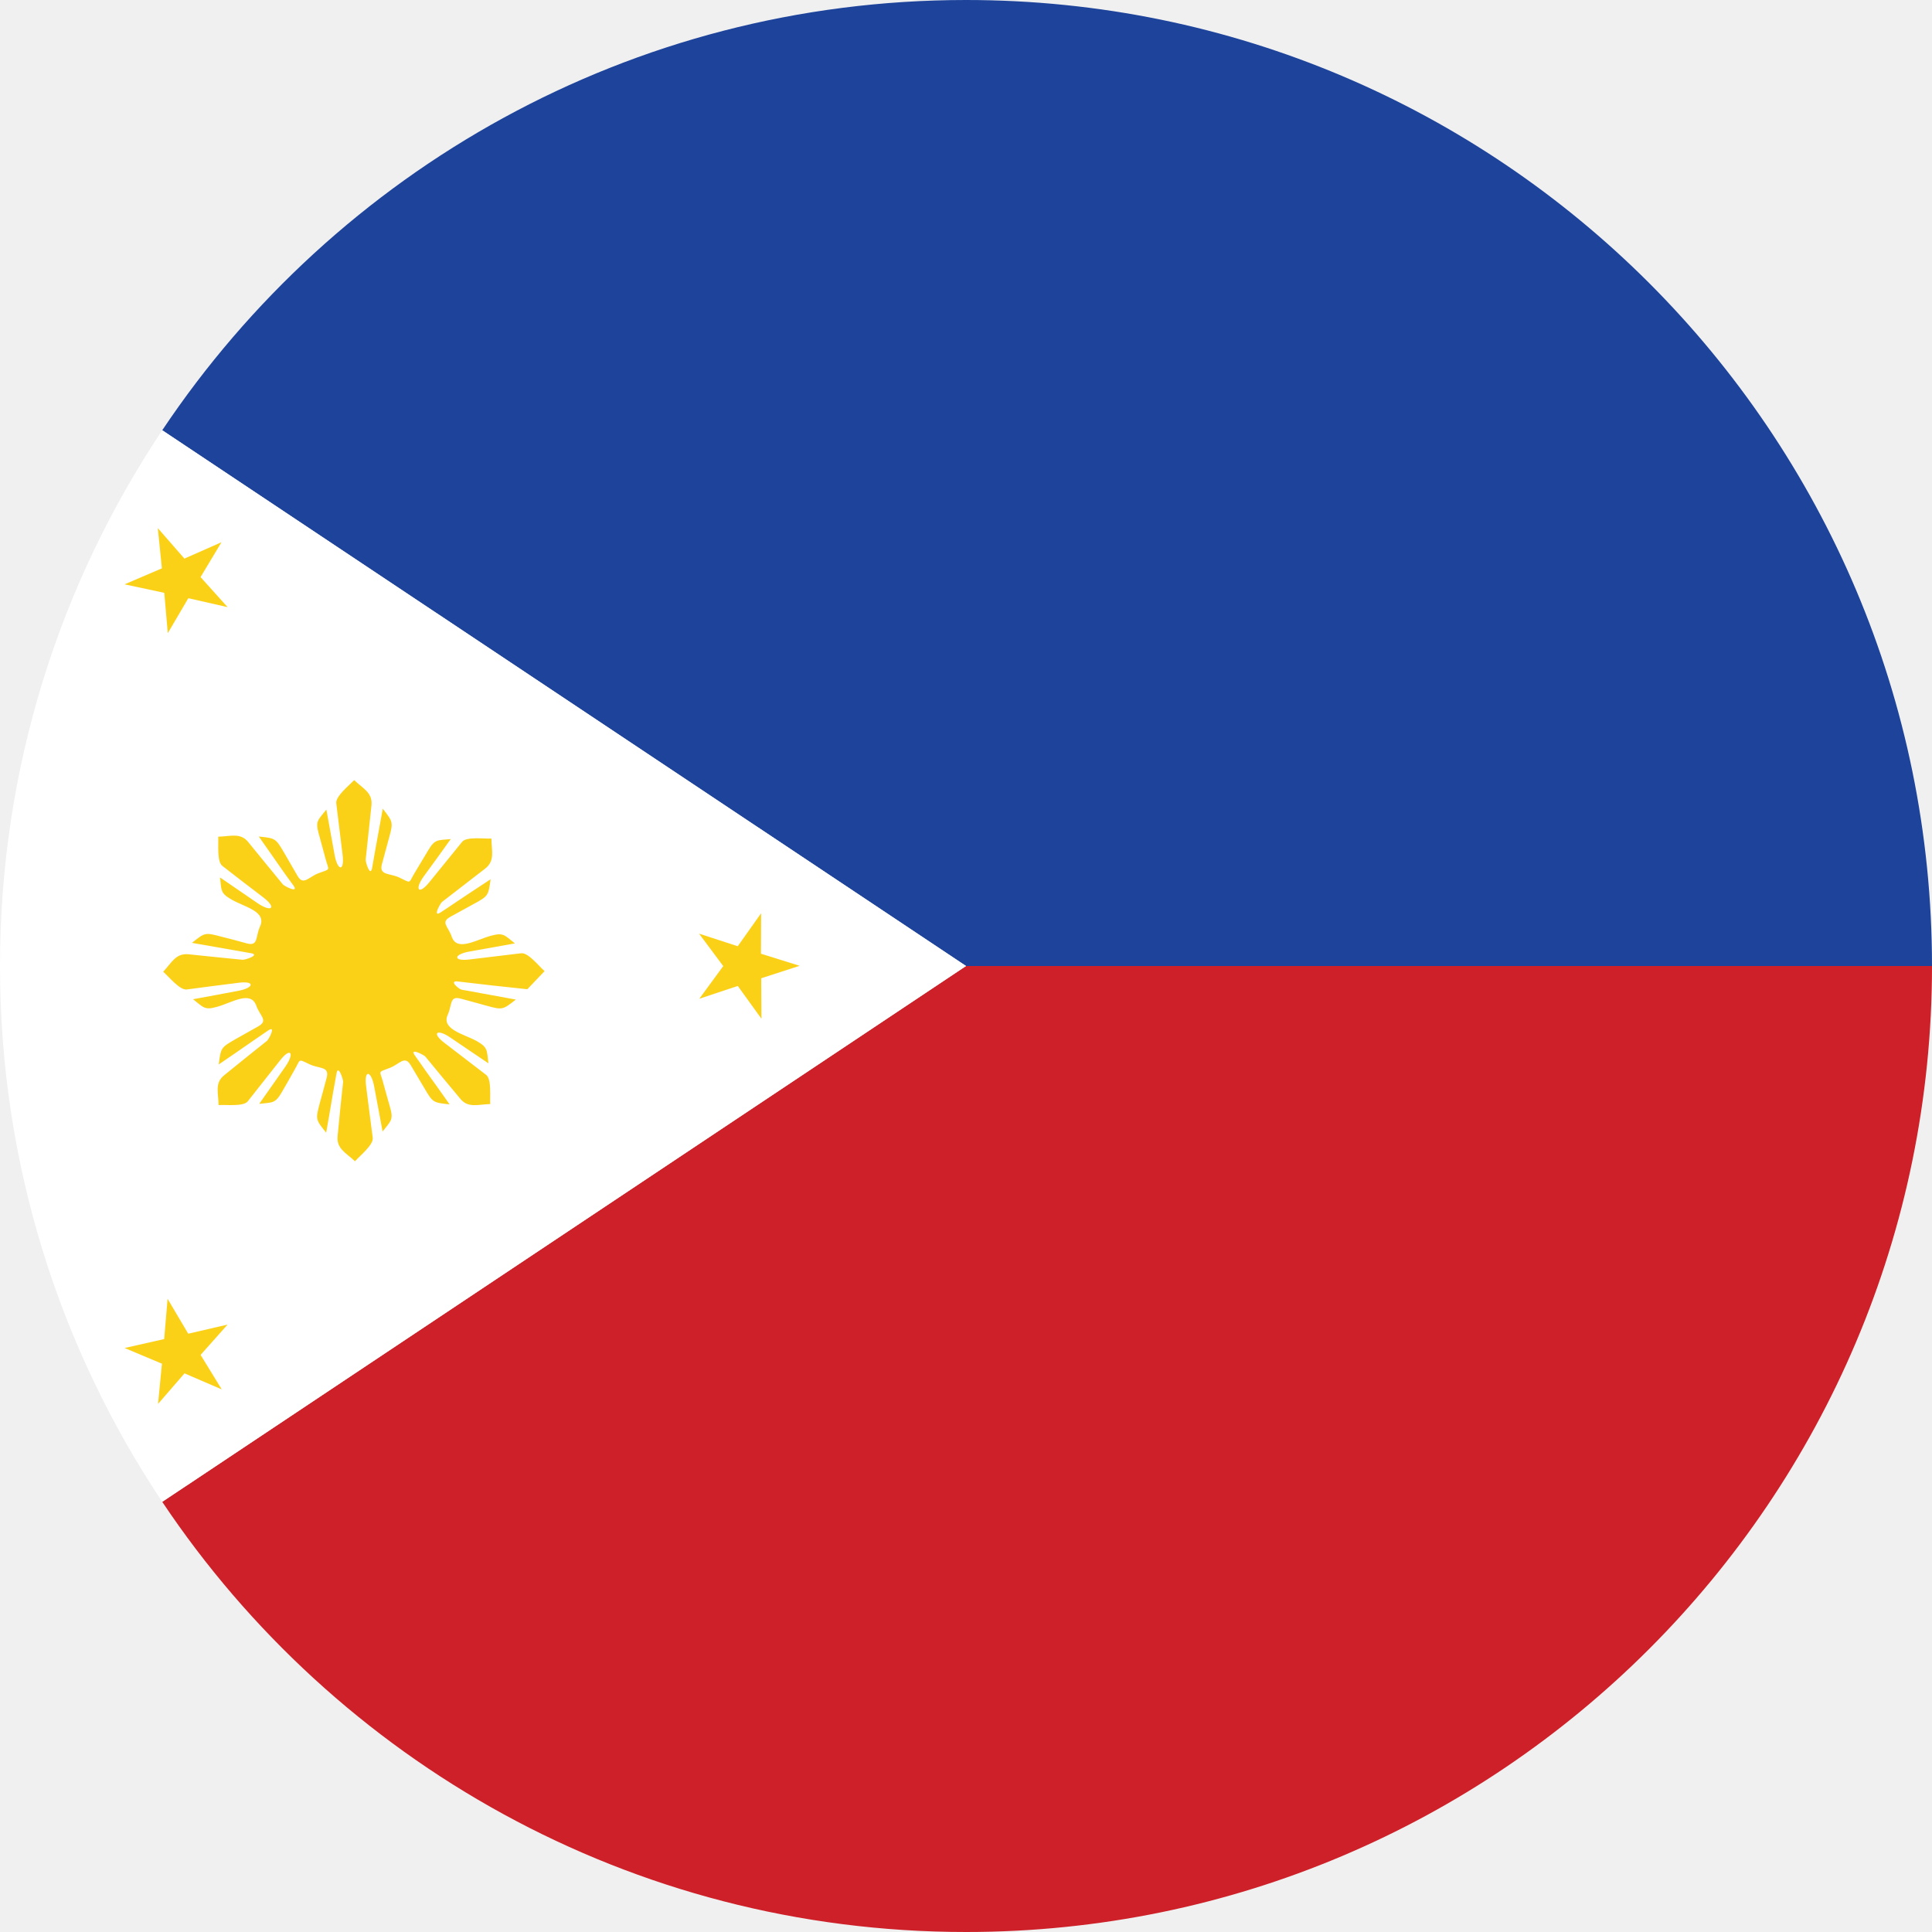
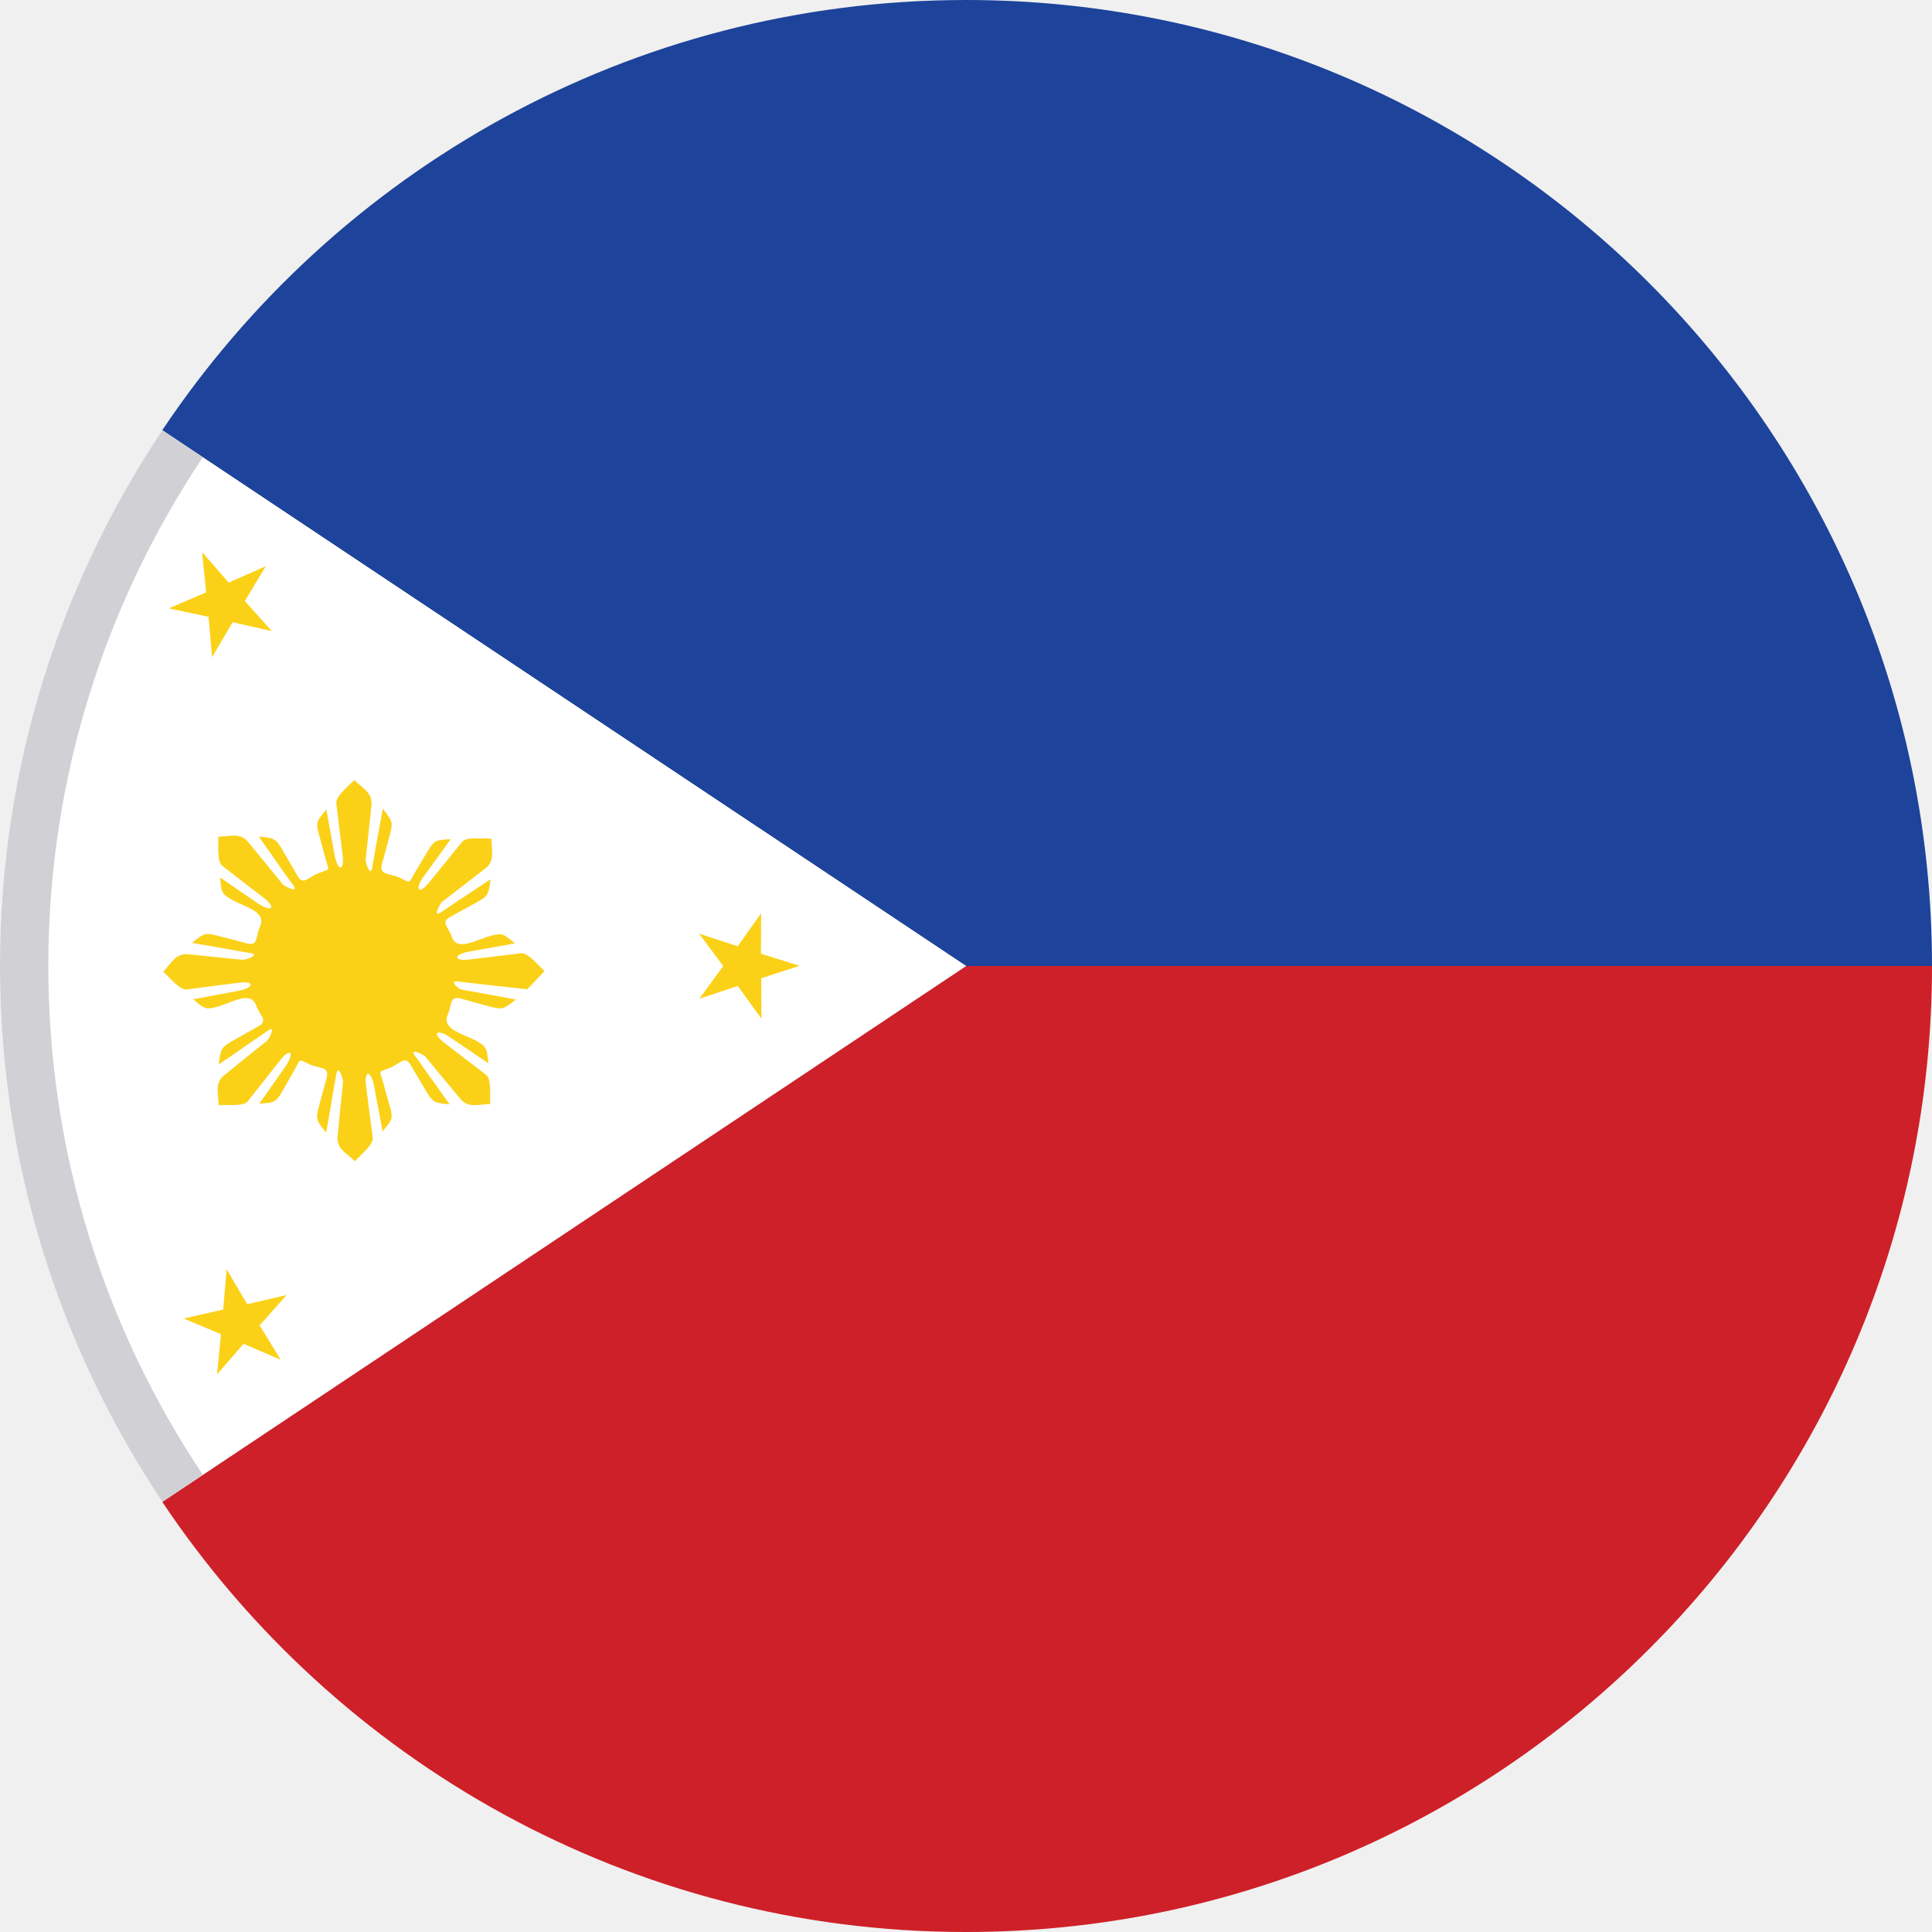
- <svg xmlns="http://www.w3.org/2000/svg" version="1.0" id="Layer_1" x="0px" y="0px" width="40px" height="40px" viewBox="0 0 40 40" enable-background="new 0 0 40 40" xml:space="preserve">
+ <svg xmlns="http://www.w3.org/2000/svg" version="1.1" id="Layer_1" x="0px" y="0px" width="40px" height="40px" viewBox="0 0 40 40" enable-background="new 0 0 40 40" xml:space="preserve">
  <g>
    <g>
      <path fill="#1D439B" d="M40,20C40,8.955,31.045,0,20.001,0C13.06,0,6.949,3.538,3.359,8.908L20.001,20H40z" />
      <path fill="#CE2028" d="M40,20H20.001L3.359,31.094C6.949,36.463,13.06,40,20.001,40C31.045,40,40,31.045,40,20z" />
      <path fill="#FFFFFF" d="M3.359,8.908C1.24,12.082,0,15.896,0,20c0,4.105,1.24,7.918,3.359,11.094L20.001,20L3.359,8.908z" />
      <g>
-         <path id="_x3C_Path_x3E__207_" fill="#FBD118" d="M4.591,28.766l-0.771-0.332l-0.548,0.633l0.081-0.833l-0.773-0.325l0.819-0.185     l0.071-0.833l0.427,0.722l0.815-0.189l-0.559,0.628L4.591,28.766z" />
-         <path fill="#FBD118" d="M10.918,20.481c0.12-0.124,0.239-0.249,0.357-0.375c-0.11-0.093-0.338-0.388-0.484-0.37     c-0.356,0.044-0.712,0.085-1.064,0.128c-0.361,0.045-0.336-0.108,0-0.165c0.312-0.056,0.621-0.112,0.934-0.167     c-0.221-0.174-0.237-0.228-0.494-0.159c-0.3,0.079-0.705,0.339-0.814,0.021c-0.071-0.21-0.237-0.297-0.032-0.411     c0.163-0.089,0.325-0.178,0.485-0.266c0.306-0.167,0.303-0.171,0.352-0.513c-0.238,0.157-0.479,0.313-0.717,0.474     c-0.107,0.072-0.211,0.144-0.318,0.212c-0.176,0.117-0.007-0.186,0.027-0.215c0.298-0.232,0.598-0.461,0.894-0.691     c0.208-0.161,0.134-0.364,0.13-0.623c-0.143,0.009-0.514-0.045-0.605,0.067c-0.228,0.28-0.452,0.558-0.679,0.836     c-0.226,0.279-0.313,0.15-0.115-0.122c0.188-0.256,0.374-0.513,0.557-0.77c-0.276,0.027-0.327-0.002-0.466,0.232     c-0.096,0.159-0.191,0.318-0.286,0.477c-0.125,0.207-0.057,0.212-0.305,0.091c-0.203-0.1-0.435-0.04-0.367-0.284     c0.05-0.18,0.099-0.359,0.146-0.537c0.089-0.33,0.086-0.331-0.129-0.608c-0.051,0.283-0.104,0.564-0.154,0.847     c-0.023,0.127-0.044,0.252-0.067,0.382c-0.039,0.2-0.14-0.132-0.133-0.177c0.039-0.375,0.079-0.75,0.12-1.123     c0.026-0.259-0.173-0.345-0.359-0.521c-0.097,0.106-0.388,0.334-0.37,0.48c0.043,0.356,0.088,0.711,0.131,1.068     c0.042,0.361-0.107,0.331-0.166-0.003c-0.058-0.311-0.114-0.622-0.17-0.935c-0.176,0.221-0.23,0.237-0.159,0.497     c0.049,0.181,0.1,0.36,0.146,0.537c0.063,0.233,0.114,0.189-0.144,0.282c-0.211,0.077-0.318,0.269-0.44,0.057     c-0.093-0.16-0.186-0.32-0.278-0.48c-0.176-0.299-0.178-0.299-0.524-0.335c0.163,0.234,0.332,0.47,0.495,0.707     c0.074,0.102,0.146,0.207,0.225,0.311c0.113,0.167-0.19,0.01-0.222-0.027c-0.237-0.29-0.479-0.582-0.715-0.874     c-0.161-0.202-0.366-0.12-0.623-0.113c0.01,0.142-0.032,0.515,0.085,0.604c0.283,0.221,0.564,0.437,0.85,0.654     c0.289,0.223,0.162,0.31-0.119,0.119c-0.259-0.179-0.521-0.359-0.779-0.534c0.032,0.273,0.005,0.325,0.242,0.46     c0.278,0.159,0.734,0.244,0.584,0.562c-0.093,0.203-0.029,0.407-0.267,0.345c-0.179-0.05-0.358-0.098-0.537-0.142     c-0.334-0.088-0.334-0.085-0.603,0.13c0.278,0.05,0.563,0.099,0.847,0.148c0.127,0.022,0.252,0.045,0.374,0.066     c0.204,0.034-0.123,0.141-0.171,0.136c-0.372-0.037-0.75-0.074-1.121-0.114c-0.264-0.025-0.347,0.172-0.524,0.362     c0.109,0.093,0.342,0.386,0.488,0.367c0.352-0.047,0.71-0.094,1.068-0.138c0.353-0.047,0.328,0.105-0.002,0.166     c-0.314,0.06-0.625,0.117-0.936,0.174c0.22,0.173,0.237,0.23,0.498,0.157c0.308-0.085,0.696-0.348,0.812-0.021     c0.073,0.209,0.254,0.303,0.044,0.423c-0.159,0.089-0.318,0.18-0.481,0.271c-0.298,0.172-0.296,0.174-0.342,0.521     c0.237-0.163,0.476-0.325,0.71-0.489c0.104-0.07,0.211-0.143,0.315-0.216c0.173-0.116,0.01,0.188-0.026,0.216     c-0.296,0.234-0.589,0.471-0.882,0.709c-0.205,0.161-0.124,0.363-0.119,0.621c0.146-0.013,0.515,0.037,0.604-0.079     c0.221-0.28,0.442-0.562,0.667-0.845c0.222-0.284,0.306-0.156,0.114,0.123c-0.183,0.258-0.363,0.516-0.544,0.775     c0.278-0.031,0.329-0.005,0.466-0.239c0.093-0.161,0.184-0.319,0.273-0.479c0.12-0.208,0.057-0.218,0.299-0.103     c0.205,0.1,0.422,0.037,0.358,0.281c-0.046,0.176-0.095,0.354-0.144,0.531c-0.088,0.334-0.083,0.336,0.134,0.606     c0.051-0.282,0.098-0.565,0.146-0.849c0.022-0.123,0.047-0.252,0.068-0.376c0.036-0.201,0.14,0.126,0.137,0.173     c-0.042,0.375-0.078,0.748-0.114,1.122c-0.027,0.261,0.173,0.347,0.36,0.522c0.093-0.108,0.386-0.34,0.367-0.486     c-0.045-0.354-0.093-0.711-0.137-1.067c-0.047-0.354,0.104-0.329,0.166,0c0.058,0.315,0.119,0.625,0.175,0.937     c0.172-0.223,0.229-0.238,0.156-0.498c-0.053-0.179-0.1-0.357-0.15-0.536c-0.062-0.23-0.113-0.187,0.139-0.282     c0.21-0.078,0.311-0.271,0.438-0.057c0.095,0.16,0.188,0.32,0.283,0.477c0.175,0.298,0.18,0.297,0.521,0.334     c-0.163-0.233-0.329-0.466-0.498-0.699c-0.073-0.105-0.146-0.211-0.222-0.315c-0.12-0.169,0.188-0.011,0.218,0.024     c0.241,0.293,0.479,0.582,0.722,0.871c0.164,0.203,0.366,0.119,0.623,0.112c-0.012-0.144,0.031-0.513-0.085-0.603     c-0.289-0.22-0.572-0.438-0.855-0.656c-0.292-0.218-0.16-0.306,0.113-0.117c0.264,0.179,0.527,0.355,0.788,0.533     c-0.034-0.275-0.007-0.326-0.244-0.462c-0.271-0.147-0.739-0.243-0.596-0.548c0.091-0.202,0.032-0.393,0.267-0.329     c0.178,0.047,0.355,0.097,0.534,0.146c0.332,0.09,0.332,0.088,0.607-0.127c-0.246-0.046-0.487-0.09-0.734-0.134     c-0.13-0.024-0.259-0.049-0.391-0.071c-0.052-0.01-0.271-0.191-0.08-0.17C9.956,20.378,10.435,20.431,10.918,20.481z" />
+         <path id="_x3C_Path_x3E__207_" fill="#FBD118" d="M5.813,28.154l-0.771-0.332l-0.548,0.633l0.081-0.832l-0.773-0.325l0.819-0.185     l0.071-0.834l0.427,0.723l0.815-0.189L5.375,27.44L5.813,28.154z" />
+         <path fill="#FBD118" d="M10.918,20.481c0.12-0.124,0.239-0.249,0.357-0.375c-0.11-0.093-0.338-0.388-0.484-0.37     c-0.356,0.044-0.712,0.085-1.064,0.128c-0.361,0.045-0.336-0.108,0-0.165c0.312-0.056,0.621-0.112,0.934-0.167     c-0.221-0.174-0.237-0.229-0.494-0.159c-0.3,0.079-0.705,0.339-0.814,0.021c-0.071-0.21-0.237-0.297-0.032-0.411     c0.163-0.089,0.325-0.178,0.485-0.266c0.306-0.167,0.303-0.171,0.352-0.513c-0.238,0.157-0.479,0.313-0.717,0.474     C9.334,18.75,9.23,18.822,9.123,18.89c-0.176,0.117-0.007-0.186,0.027-0.215c0.298-0.232,0.598-0.461,0.894-0.691     c0.208-0.161,0.134-0.364,0.13-0.623c-0.143,0.009-0.514-0.045-0.605,0.067c-0.228,0.28-0.452,0.558-0.679,0.836     c-0.226,0.279-0.313,0.15-0.115-0.122c0.188-0.256,0.374-0.513,0.557-0.77c-0.276,0.027-0.327-0.002-0.466,0.232     c-0.096,0.159-0.191,0.318-0.286,0.477c-0.125,0.207-0.057,0.212-0.305,0.091c-0.203-0.1-0.435-0.04-0.367-0.284     c0.05-0.18,0.099-0.358,0.146-0.537c0.089-0.33,0.086-0.331-0.129-0.608c-0.051,0.283-0.104,0.564-0.154,0.847     c-0.023,0.127-0.044,0.252-0.067,0.382c-0.039,0.2-0.14-0.132-0.133-0.177c0.039-0.375,0.079-0.75,0.12-1.123     c0.026-0.259-0.173-0.345-0.359-0.521c-0.097,0.106-0.388,0.334-0.37,0.48c0.043,0.356,0.088,0.711,0.131,1.068     c0.042,0.361-0.107,0.331-0.166-0.003c-0.058-0.312-0.114-0.622-0.17-0.936c-0.176,0.221-0.23,0.237-0.159,0.497     c0.049,0.181,0.1,0.36,0.146,0.537c0.063,0.233,0.114,0.189-0.144,0.282c-0.211,0.077-0.318,0.269-0.44,0.057     c-0.093-0.16-0.186-0.32-0.278-0.479c-0.176-0.299-0.178-0.299-0.524-0.335c0.163,0.234,0.332,0.47,0.495,0.707     c0.074,0.102,0.146,0.207,0.225,0.311c0.113,0.167-0.19,0.01-0.222-0.027c-0.237-0.29-0.479-0.582-0.715-0.874     c-0.161-0.202-0.366-0.12-0.623-0.113c0.01,0.142-0.032,0.515,0.085,0.604c0.283,0.221,0.564,0.438,0.85,0.654     c0.289,0.223,0.162,0.31-0.119,0.119c-0.259-0.179-0.521-0.359-0.779-0.534c0.032,0.273,0.005,0.325,0.242,0.46     c0.278,0.159,0.734,0.244,0.584,0.562c-0.093,0.203-0.029,0.407-0.267,0.345c-0.179-0.05-0.358-0.098-0.537-0.142     c-0.334-0.088-0.334-0.085-0.603,0.13c0.278,0.05,0.563,0.099,0.847,0.148c0.127,0.022,0.252,0.045,0.374,0.066     c0.204,0.034-0.123,0.141-0.171,0.136c-0.372-0.037-0.75-0.074-1.121-0.114c-0.264-0.025-0.347,0.172-0.524,0.362     c0.109,0.093,0.342,0.386,0.488,0.367c0.352-0.047,0.71-0.094,1.068-0.138c0.353-0.047,0.328,0.105-0.002,0.166     c-0.314,0.061-0.625,0.117-0.936,0.174c0.22,0.174,0.237,0.23,0.498,0.157c0.308-0.085,0.696-0.348,0.812-0.021     c0.073,0.209,0.254,0.303,0.044,0.423c-0.159,0.089-0.318,0.18-0.481,0.271c-0.298,0.172-0.296,0.174-0.342,0.521     c0.237-0.163,0.476-0.325,0.71-0.489c0.104-0.069,0.211-0.143,0.315-0.216c0.173-0.116,0.01,0.188-0.026,0.216     c-0.296,0.234-0.589,0.472-0.882,0.709C4.44,22.42,4.521,22.622,4.526,22.88c0.146-0.013,0.515,0.037,0.604-0.079     c0.221-0.279,0.442-0.562,0.667-0.845c0.222-0.284,0.306-0.156,0.114,0.123c-0.183,0.258-0.363,0.516-0.544,0.774     c0.278-0.03,0.329-0.004,0.466-0.238c0.093-0.161,0.184-0.319,0.273-0.479c0.12-0.208,0.057-0.218,0.299-0.103     c0.205,0.1,0.422,0.037,0.358,0.281c-0.046,0.176-0.095,0.354-0.144,0.53c-0.088,0.334-0.083,0.337,0.134,0.606     c0.051-0.282,0.098-0.565,0.146-0.85c0.022-0.123,0.047-0.252,0.068-0.375c0.036-0.201,0.14,0.125,0.137,0.172     c-0.042,0.375-0.078,0.748-0.114,1.123c-0.027,0.261,0.173,0.347,0.36,0.521c0.093-0.107,0.386-0.34,0.367-0.486     c-0.045-0.354-0.093-0.711-0.137-1.066c-0.047-0.354,0.104-0.329,0.166,0c0.058,0.314,0.119,0.625,0.175,0.937     c0.172-0.223,0.229-0.237,0.156-0.498c-0.053-0.179-0.1-0.356-0.15-0.536c-0.062-0.229-0.113-0.187,0.139-0.281     c0.21-0.078,0.311-0.271,0.438-0.058c0.095,0.16,0.188,0.32,0.283,0.478c0.175,0.298,0.18,0.297,0.521,0.334     c-0.163-0.233-0.329-0.467-0.498-0.699c-0.073-0.105-0.146-0.211-0.222-0.314c-0.12-0.17,0.188-0.012,0.218,0.023     c0.241,0.293,0.479,0.582,0.722,0.871c0.164,0.203,0.366,0.119,0.623,0.111c-0.012-0.144,0.031-0.513-0.085-0.603     c-0.289-0.22-0.572-0.438-0.855-0.655c-0.292-0.219-0.16-0.307,0.113-0.117c0.264,0.179,0.527,0.354,0.788,0.533     c-0.034-0.275-0.007-0.326-0.244-0.463c-0.271-0.146-0.739-0.242-0.596-0.548c0.091-0.202,0.032-0.394,0.267-0.329     c0.178,0.047,0.355,0.098,0.534,0.146c0.332,0.09,0.332,0.088,0.607-0.127c-0.246-0.047-0.487-0.09-0.734-0.135     c-0.13-0.023-0.259-0.049-0.391-0.07c-0.052-0.01-0.271-0.191-0.08-0.17C9.956,20.378,10.435,20.431,10.918,20.481z" />
        <path id="_x3C_Path_x3E__206_" fill="#FBD118" d="M14.478,20.678l0.496-0.676l-0.501-0.672l0.801,0.261l0.484-0.683l-0.003,0.838     l0.801,0.25l-0.796,0.258l0.005,0.838l-0.49-0.679L14.478,20.678z" />
-         <path id="_x3C_Path_x3E__205_" fill="#FBD118" d="M4.586,11.226l-0.768,0.339l-0.551-0.631l0.085,0.833l-0.773,0.331l0.822,0.176     l0.073,0.835l0.425-0.724l0.813,0.185l-0.56-0.622L4.586,11.226z" />
+         <path id="_x3C_Path_x3E__205_" fill="#FBD118" d="M5.503,11.723l-0.768,0.339l-0.551-0.631l0.085,0.833l-0.773,0.331l0.822,0.176     l0.073,0.835l0.425-0.724l0.813,0.185l-0.56-0.622L5.503,11.723z" />
      </g>
    </g>
  </g>
+   <path fill="#D0D0D5" d="M3.36,8.909C1.24,12.083,0,15.896,0,20c0,4.104,1.24,7.918,3.361,11.092l0.838-0.559  C2.181,27.517,1,23.895,1,20c0-3.894,1.181-7.516,3.199-10.532L3.36,8.909z" />
</svg>
